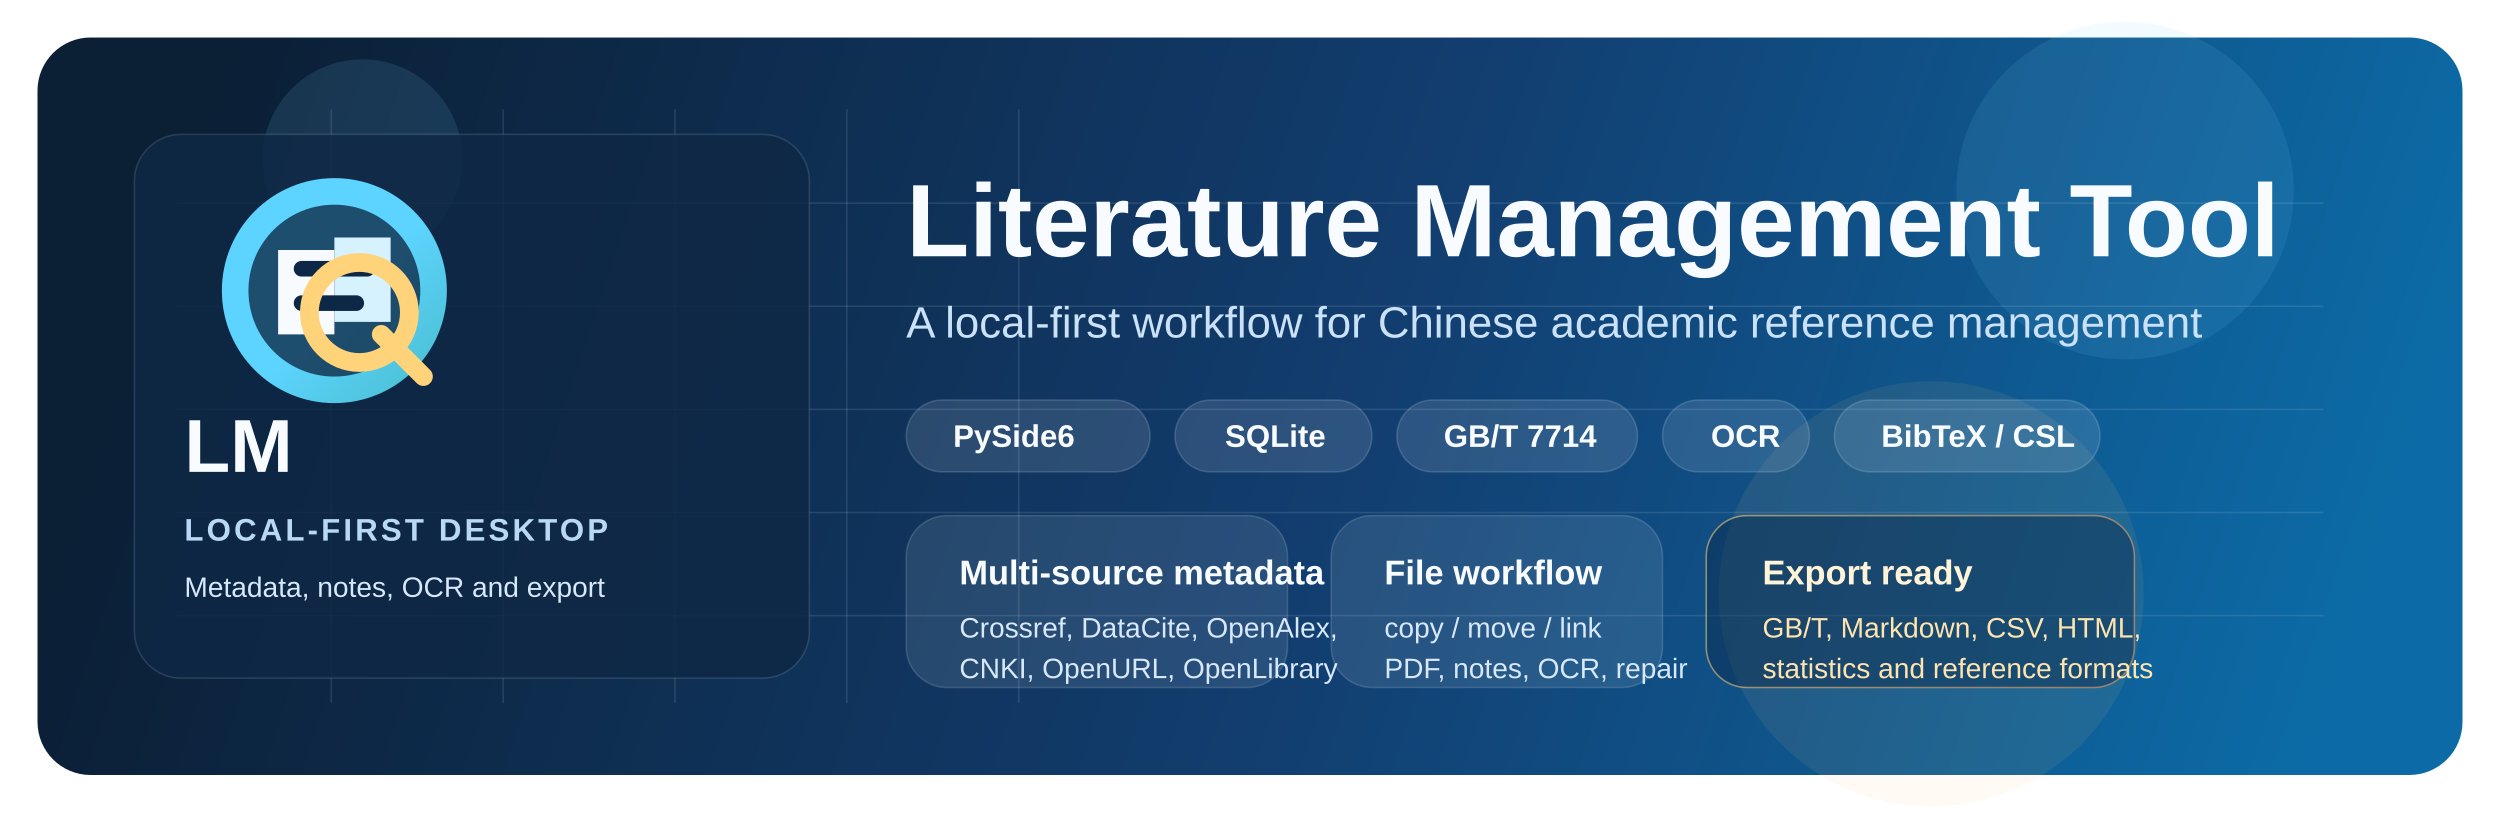
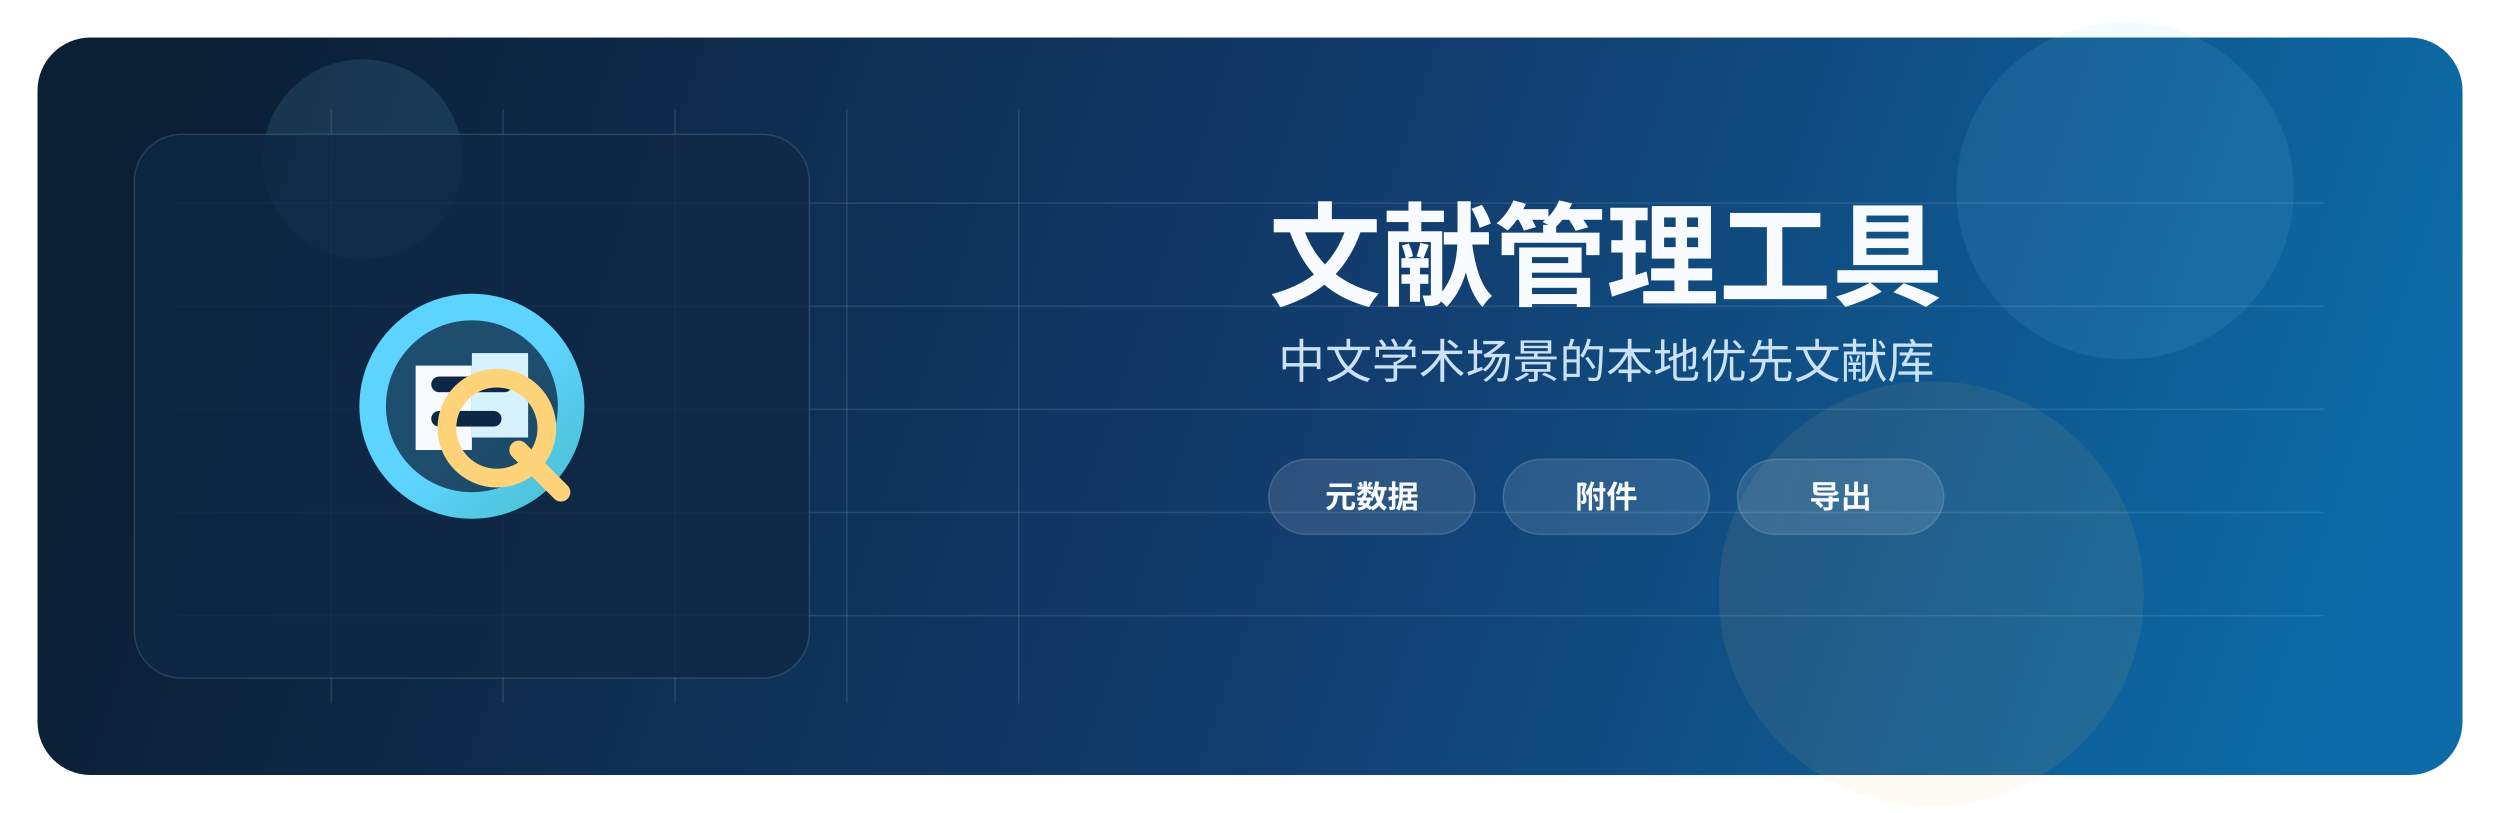
<svg xmlns="http://www.w3.org/2000/svg" width="1600" height="520" viewBox="0 0 1600 520" fill="none" role="img" aria-labelledby="title desc">
  <defs>
    <linearGradient id="bg" x1="140" y1="48" x2="1478" y2="488" gradientUnits="userSpaceOnUse">
      <stop offset="0" stop-color="#0B1F35" />
      <stop offset="0.55" stop-color="#123E70" />
      <stop offset="1" stop-color="#0C6BA6" />
    </linearGradient>
    <linearGradient id="accent" x1="292" y1="118" x2="480" y2="306" gradientUnits="userSpaceOnUse">
      <stop offset="0" stop-color="#5DD4FF" />
      <stop offset="1" stop-color="#1F8F6A" />
    </linearGradient>
    <linearGradient id="warm" x1="1154" y1="282" x2="1368" y2="420" gradientUnits="userSpaceOnUse">
      <stop offset="0" stop-color="#FFD37A" />
      <stop offset="1" stop-color="#FF9E57" />
    </linearGradient>
  </defs>
  <rect x="24" y="24" width="1552" height="472" rx="34" fill="url(#bg)" />
  <circle cx="1360" cy="122" r="108" fill="#7BD8FF" opacity="0.10" />
  <circle cx="1236" cy="380" r="136" fill="#FFC978" opacity="0.08" />
  <circle cx="232" cy="102" r="64" fill="#74D2FF" opacity="0.12" />
  <g opacity="0.12" stroke="#DDEEFF">
    <path d="M113 130H1487" />
    <path d="M113 196H1487" />
    <path d="M113 262H1487" />
    <path d="M113 328H1487" />
    <path d="M113 394H1487" />
  </g>
  <g opacity="0.12" stroke="#DDEEFF">
    <path d="M212 70V450" />
    <path d="M322 70V450" />
    <path d="M432 70V450" />
    <path d="M542 70V450" />
    <path d="M652 70V450" />
  </g>
  <rect x="86" y="86" width="432" height="348" rx="30" fill="#0E2745" fill-opacity="0.82" stroke="#D4E7FF" stroke-opacity="0.14" />
-   <circle cx="214" cy="186" r="72" fill="url(#accent)" />
-   <circle cx="214" cy="186" r="55" fill="#0D2846" fill-opacity="0.78" />
-   <path d="M178 160H214V214H178V160Z" fill="#F7FBFF" />
-   <path d="M214 152H250V206H214V152Z" fill="#D6F2FF" />
-   <path d="M193 172H235" stroke="#0D2846" stroke-width="10" stroke-linecap="round" />
-   <path d="M193 194H228" stroke="#0D2846" stroke-width="10" stroke-linecap="round" />
-   <path d="M244 214L271 241" stroke="#FFD37A" stroke-width="12" stroke-linecap="round" />
-   <circle cx="230" cy="200" r="32" stroke="#FFD37A" stroke-width="12" />
-   <text x="118" y="302" fill="#F8FBFF" font-family="Segoe UI, Arial, sans-serif" font-size="48" font-weight="700">LM</text>
-   <text x="118" y="346" fill="#B9D8F5" font-family="Segoe UI, Arial, sans-serif" font-size="20" font-weight="600" letter-spacing="2">LOCAL-FIRST DESKTOP</text>
-   <text x="118" y="382" fill="#D7E8FA" font-family="Segoe UI, Arial, sans-serif" font-size="18">Metadata, notes, OCR and export</text>
-   <text x="580" y="164" fill="#F8FBFF" font-family="Segoe UI, Arial, sans-serif" font-size="66" font-weight="700">Literature Management Tool</text>
-   <text x="580" y="216" fill="#CAE1F8" font-family="Segoe UI, Arial, sans-serif" font-size="28">A local-first workflow for Chinese academic reference management</text>
-   <rect x="580" y="256" width="156" height="46" rx="23" fill="#F2F7FF" fill-opacity="0.12" stroke="#F2F7FF" stroke-opacity="0.16" />
-   <text x="610" y="286" fill="#F8FBFF" font-family="Segoe UI, Arial, sans-serif" font-size="20" font-weight="600">PySide6</text>
-   <rect x="752" y="256" width="126" height="46" rx="23" fill="#F2F7FF" fill-opacity="0.12" stroke="#F2F7FF" stroke-opacity="0.16" />
-   <text x="784" y="286" fill="#F8FBFF" font-family="Segoe UI, Arial, sans-serif" font-size="20" font-weight="600">SQLite</text>
-   <rect x="894" y="256" width="154" height="46" rx="23" fill="#F2F7FF" fill-opacity="0.12" stroke="#F2F7FF" stroke-opacity="0.16" />
-   <text x="924" y="286" fill="#F8FBFF" font-family="Segoe UI, Arial, sans-serif" font-size="20" font-weight="600">GB/T 7714</text>
-   <rect x="1064" y="256" width="94" height="46" rx="23" fill="#F2F7FF" fill-opacity="0.12" stroke="#F2F7FF" stroke-opacity="0.16" />
-   <text x="1095" y="286" fill="#F8FBFF" font-family="Segoe UI, Arial, sans-serif" font-size="20" font-weight="600">OCR</text>
-   <rect x="1174" y="256" width="170" height="46" rx="23" fill="#F2F7FF" fill-opacity="0.12" stroke="#F2F7FF" stroke-opacity="0.16" />
-   <text x="1204" y="286" fill="#F8FBFF" font-family="Segoe UI, Arial, sans-serif" font-size="20" font-weight="600">BibTeX / CSL</text>
-   <rect x="580" y="330" width="244" height="110" rx="26" fill="#F7FBFF" fill-opacity="0.10" stroke="#F7FBFF" stroke-opacity="0.15" />
-   <text x="614" y="374" fill="#F8FBFF" font-family="Segoe UI, Arial, sans-serif" font-size="22" font-weight="700">Multi-source metadata</text>
-   <text x="614" y="408" fill="#D8E8F9" font-family="Segoe UI, Arial, sans-serif" font-size="18">Crossref, DataCite, OpenAlex,</text>
-   <text x="614" y="434" fill="#D8E8F9" font-family="Segoe UI, Arial, sans-serif" font-size="18">CNKI, OpenURL, OpenLibrary</text>
-   <rect x="852" y="330" width="212" height="110" rx="26" fill="#F7FBFF" fill-opacity="0.10" stroke="#F7FBFF" stroke-opacity="0.15" />
-   <text x="886" y="374" fill="#F8FBFF" font-family="Segoe UI, Arial, sans-serif" font-size="22" font-weight="700">File workflow</text>
-   <text x="886" y="408" fill="#D8E8F9" font-family="Segoe UI, Arial, sans-serif" font-size="18">copy / move / link</text>
-   <text x="886" y="434" fill="#D8E8F9" font-family="Segoe UI, Arial, sans-serif" font-size="18">PDF, notes, OCR, repair</text>
-   <rect x="1092" y="330" width="274" height="110" rx="26" fill="#0E2745" fill-opacity="0.42" stroke="url(#warm)" stroke-opacity="0.55" />
-   <text x="1128" y="374" fill="#FFF4D8" font-family="Segoe UI, Arial, sans-serif" font-size="22" font-weight="700">Export ready</text>
-   <text x="1128" y="408" fill="#FFE4B0" font-family="Segoe UI, Arial, sans-serif" font-size="18">GB/T, Markdown, CSV, HTML,</text>
-   <text x="1128" y="434" fill="#FFE4B0" font-family="Segoe UI, Arial, sans-serif" font-size="18">statistics and reference formats</text>
+   <g transform="translate(88 74)">
+     <circle cx="214" cy="186" r="72" fill="url(#accent)" />
+     <circle cx="214" cy="186" r="55" fill="#0D2846" fill-opacity="0.78" />
+     <path d="M178 160H214V214H178V160Z" fill="#F7FBFF" />
+     <path d="M214 152H250V206H214V152Z" fill="#D6F2FF" />
+     <path d="M193 172H235" stroke="#0D2846" stroke-width="10" stroke-linecap="round" />
+     <path d="M193 194H228" stroke="#0D2846" stroke-width="10" stroke-linecap="round" />
+     <path d="M244 214L271 241" stroke="#FFD37A" stroke-width="12" stroke-linecap="round" />
+     <circle cx="230" cy="200" r="32" stroke="#FFD37A" stroke-width="12" />
+   </g>
+   <text x="1028" y="190" text-anchor="middle" fill="#F8FBFF" font-family="Microsoft YaHei, Segoe UI, Arial, sans-serif" font-size="72" font-weight="700">文献管理工具</text>
+   <text x="1028" y="242" text-anchor="middle" fill="#CAE1F8" font-family="Microsoft YaHei, Segoe UI, Arial, sans-serif" font-size="30">中文学术场景的本地优先文献库</text>
+   <rect x="812" y="294" width="132" height="48" rx="24" fill="#F2F7FF" fill-opacity="0.12" stroke="#F2F7FF" stroke-opacity="0.16" />
+   <text x="878" y="325" text-anchor="middle" fill="#F8FBFF" font-family="Microsoft YaHei, Segoe UI, Arial, sans-serif" font-size="20" font-weight="600">元数据</text>
+   <rect x="962" y="294" width="132" height="48" rx="24" fill="#F2F7FF" fill-opacity="0.12" stroke="#F2F7FF" stroke-opacity="0.16" />
+   <text x="1028" y="325" text-anchor="middle" fill="#F8FBFF" font-family="Microsoft YaHei, Segoe UI, Arial, sans-serif" font-size="20" font-weight="600">附件</text>
+   <rect x="1112" y="294" width="132" height="48" rx="24" fill="#F2F7FF" fill-opacity="0.12" stroke="#F2F7FF" stroke-opacity="0.16" />
+   <text x="1178" y="325" text-anchor="middle" fill="#F8FBFF" font-family="Microsoft YaHei, Segoe UI, Arial, sans-serif" font-size="20" font-weight="600">导出</text>
</svg>
